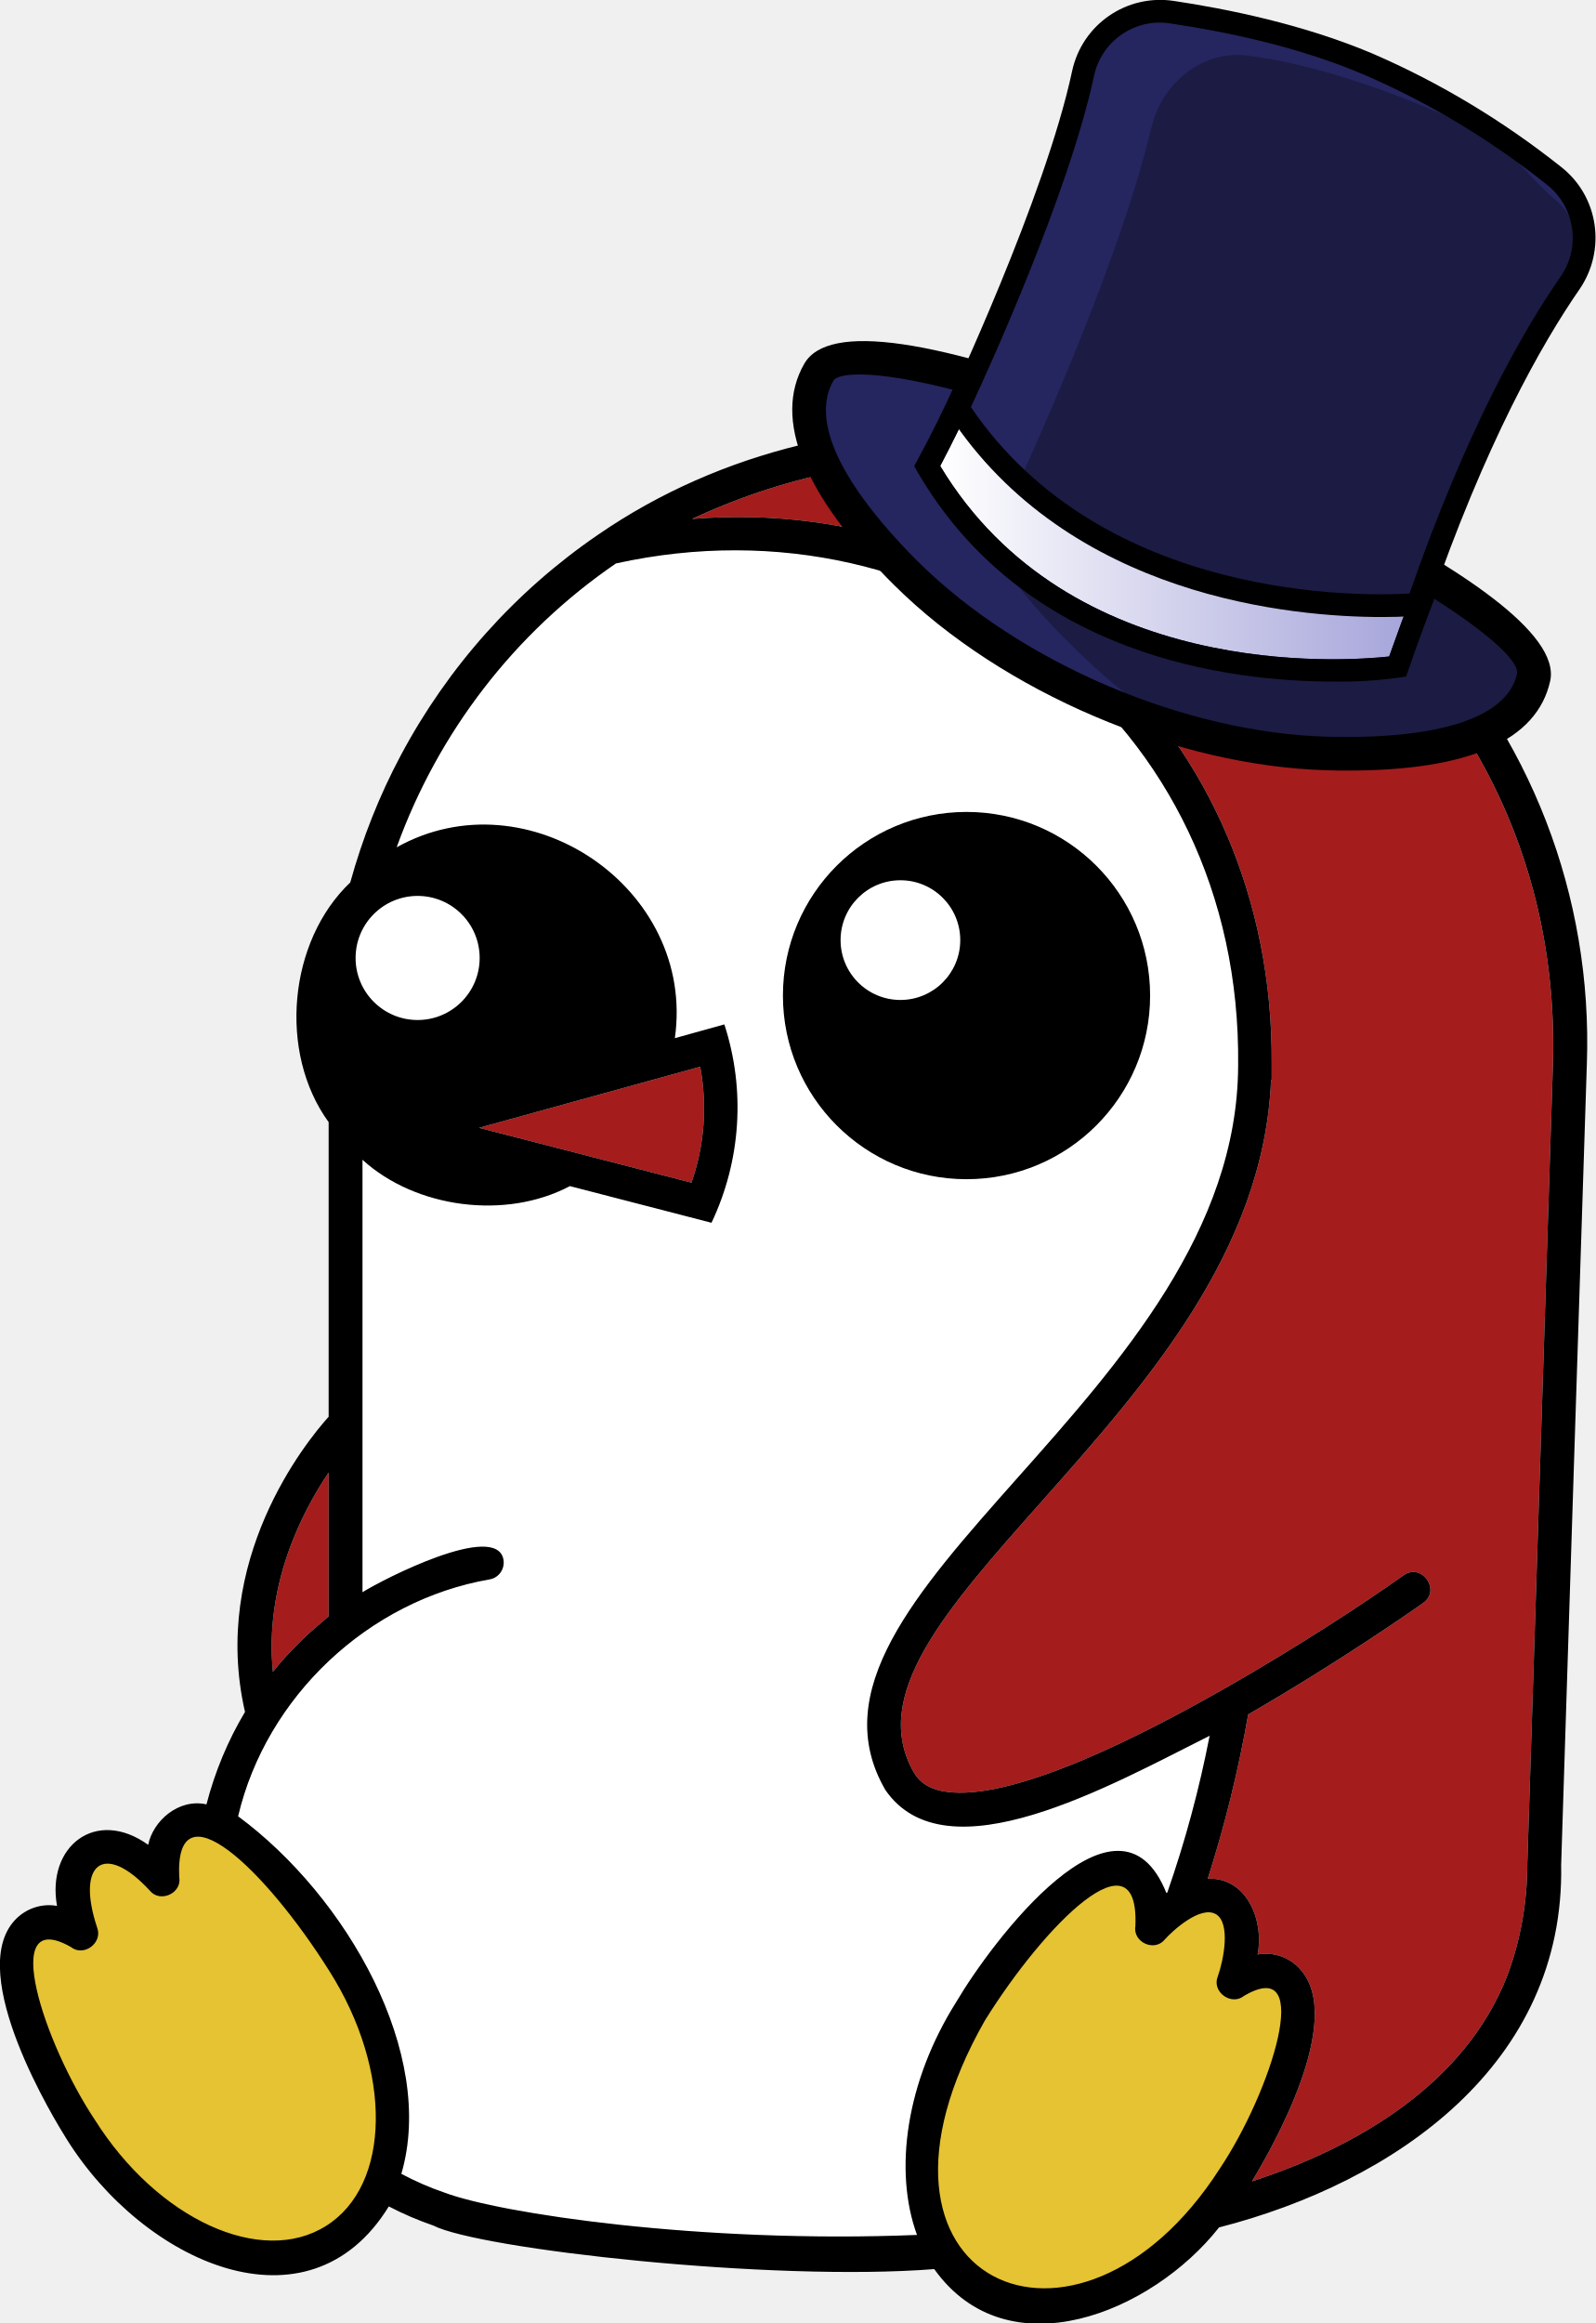
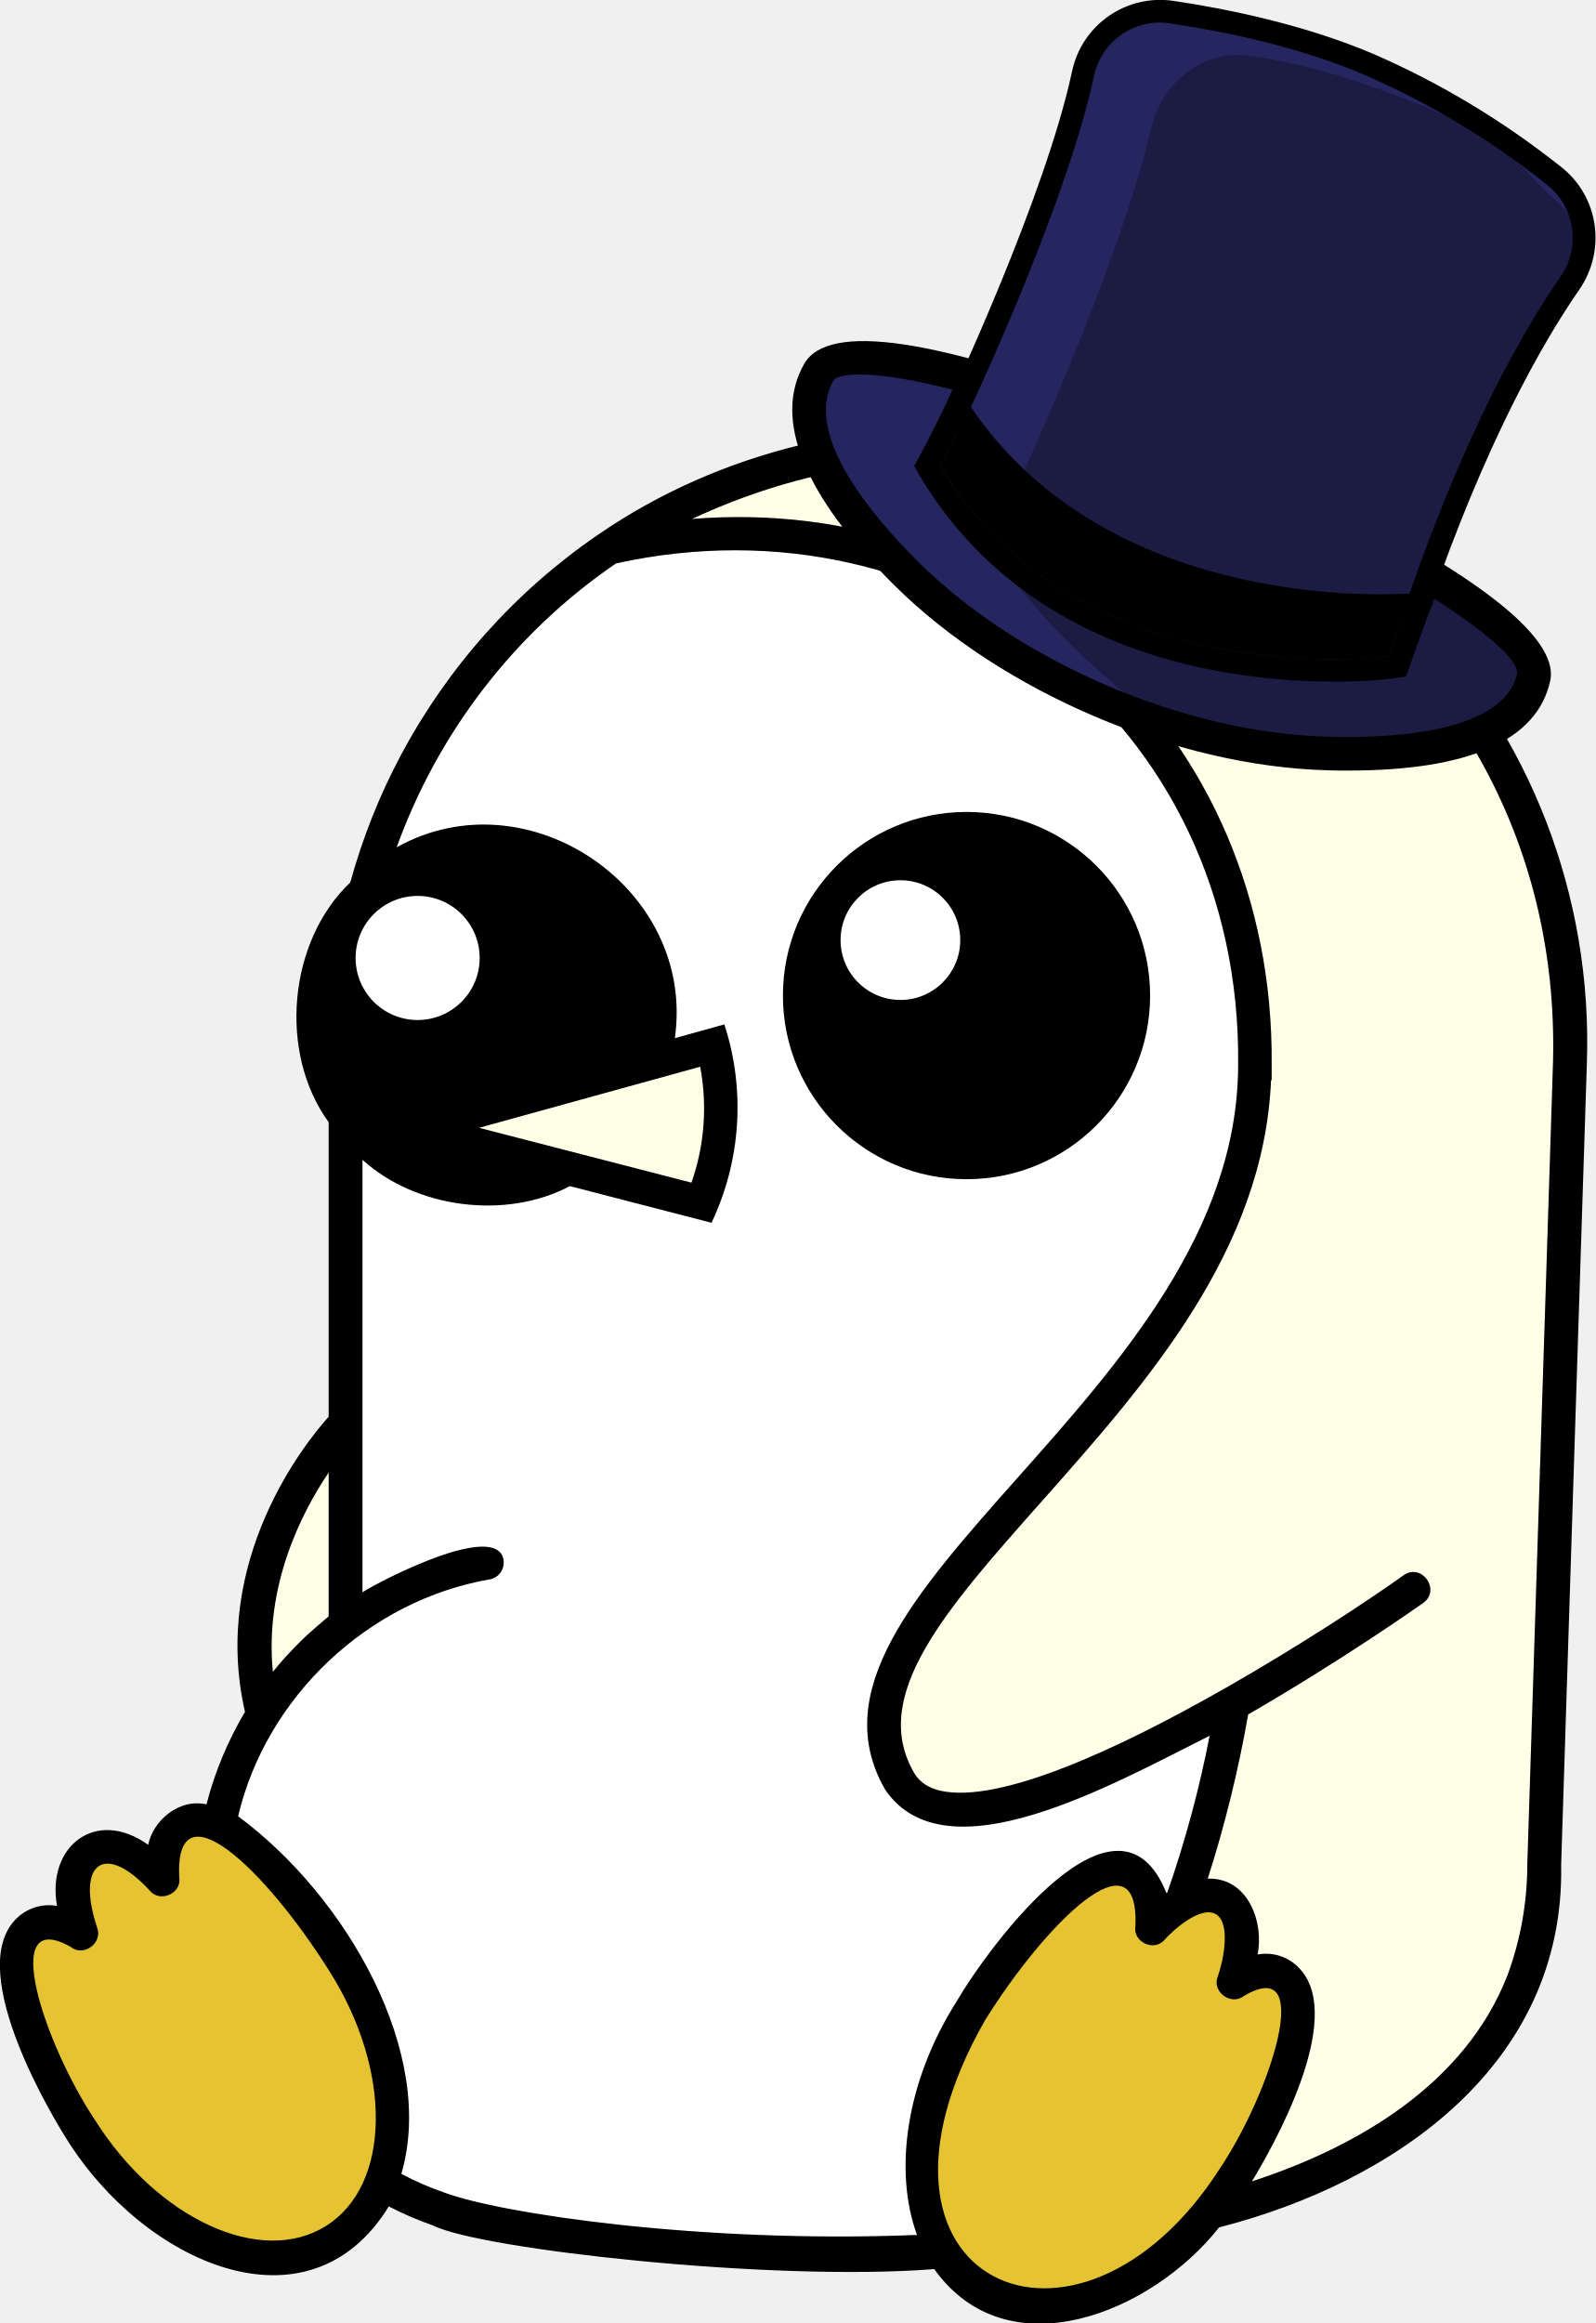
<svg xmlns="http://www.w3.org/2000/svg" version="1.1" id="Galley" x="0px" y="0px" viewBox="0 0 509.2 741.3" style="enable-background:new 0 0 509.2 741.3;" xml:space="preserve">
  <style type="text/css">
- 	.st0{fill:#A51C1C;}
- 	.st1{fill:#E5C333;}
- 	.st2{fill:#FFFFFF;}
- 	.st3{fill:#252560;}
- 	.st4{fill:#1B1B44;}
- 	.st5{fill:url(#SVGID_1_);}
- 	.st6{fill:#0586A6;stroke:#000000;stroke-miterlimit:10;}
+ 	.penguin-st0{fill:#FFFEE7;}
+ 	.penguin-st1{fill:#E5C333;}
+ 	.penguin-st2{fill:#FFFFFF;}
+ 	.penguin-st3{fill:#252560;}
+ 	.penguin-st4{fill:#1B1B44;}
+ 	.penguin-st5{fill="url(#SVGID_1_)";}
+ 	.penguin-st6{fill:#0586A6;stroke:#000000;stroke-miterlimit:10;}
</style>
  <g id="Color_body">
-     <path id="Color_body_2_" class="st0" d="M495.7,339c-8.2,255.4-8.2,255.5-8.2,255.7c0,12.2-2.1,24.3-6.4,35.8   c-13.5,34.5-47.7,54.6-81.5,65.6c6.2-10.2,30.1-51.8,15.3-67.8c-3.4-3.8-8.5-5.5-13.5-4.6c2.1-10.2-3-24.6-15.9-24.2   c5.5-17.2,9.8-34.7,12.9-52.4c29.6-17.1,53.8-34.1,55.9-35.6c5.7-4.1-0.5-12.9-6.3-8.8c-12.2,8.7-33.6,22.7-56.7,35.9   c-0.4,0.2-0.8,0.4-1.1,0.6c-33.7,19.2-71,36.3-89.8,32.3c-4-0.9-6.8-2.7-8.6-5.7c-14.4-24.7,10-52.1,40.8-86.8   c33.3-37.5,70.8-79.9,73.1-134.3h0.2c0-0.4,0-5,0-5.2c0.8-105.7-83.2-182.1-185-173.9C349.4,105.6,499.5,194.2,495.7,339z" />
-     <path id="Color_body_1_" class="st0" d="M104.9,469.9v45.9c-3,2.6-6.2,5.2-9,8c-3.1,3.1-6.1,6.3-8.8,9.7   C84.4,506.2,96,483.1,104.9,469.9z" />
-     <path id="Color_body" class="st0" d="M152.9,359.9l70.6-19.5c2.3,12.4,1.4,25.1-2.8,37L152.9,359.9z" />
+     <path id="Color_body_2_" class="penguin-st0" d="M495.7,339c-8.2,255.4-8.2,255.5-8.2,255.7c0,12.2-2.1,24.3-6.4,35.8   c-13.5,34.5-47.7,54.6-81.5,65.6c6.2-10.2,30.1-51.8,15.3-67.8c-3.4-3.8-8.5-5.5-13.5-4.6c2.1-10.2-3-24.6-15.9-24.2   c5.5-17.2,9.8-34.7,12.9-52.4c29.6-17.1,53.8-34.1,55.9-35.6c5.7-4.1-0.5-12.9-6.3-8.8c-12.2,8.7-33.6,22.7-56.7,35.9   c-0.4,0.2-0.8,0.4-1.1,0.6c-33.7,19.2-71,36.3-89.8,32.3c-4-0.9-6.8-2.7-8.6-5.7c-14.4-24.7,10-52.1,40.8-86.8   c33.3-37.5,70.8-79.9,73.1-134.3h0.2c0-0.4,0-5,0-5.2c0.8-105.7-83.2-182.1-185-173.9C349.4,105.6,499.5,194.2,495.7,339z" />
+     <path id="Color_body_1_" class="penguin-st0" d="M104.9,469.9v45.9c-3,2.6-6.2,5.2-9,8c-3.1,3.1-6.1,6.3-8.8,9.7   C84.4,506.2,96,483.1,104.9,469.9z" />
+     <path id="Color_body" class="penguin-st0" d="M152.9,359.9l70.6-19.5c2.3,12.4,1.4,25.1-2.8,37L152.9,359.9z" />
  </g>
  <g id="Shape">
-     <polygon class="st1" points="367.8,610.2 362.3,598.1 354.3,596.5 341.8,607.5 327.3,617.7 313.1,636.7 302,656.5 294.7,683.9    296.5,707.9 307.3,726.3 317.9,733.2 339.4,735.9 366.8,726.5 392.8,696.6 408.7,666.1 414.2,641.2 408.1,629.8 395.4,631.4    395.3,611.9 385.4,604.8 372.8,607.5  " />
-     <polygon class="st1" points="51.9,599.8 40.3,590.9 31.6,589.6 24.3,596.3 24.3,607.5 21.1,614.4 8.7,616.3 5.4,622.1 5.4,634.6    25.8,679.4 43.8,701 65.3,718.9 87,720.4 107,714.9 121.6,696.6 125.3,666.1 117.7,641.2 101.3,613.6 87.1,596.3 73.8,584.6    61,581 52.4,590.4  " />
-     <path class="st2" d="M292.7,713.2c-69.2,2.8-133.3-6.9-150.8-13.5c-4.7-1.6-9.3-3.6-13.8-6c11.2-38.2-17.3-88.4-52.1-114.1   c9-38.2,41.6-68.9,80.3-75.6c2.9-0.5,4.9-3.3,4.4-6.3l0,0c-2.2-12.3-38.5,6.3-45,10.4v-138c16.9,15.4,45.6,19.3,66.2,8.4l45.2,11.7   c9.4-19.8,10.9-42.4,4.1-63.3l-15.8,4.4c6.8-47.8-47-84.3-88.8-60.9c13.3-36.8,37.7-68.5,70-90.6C300,157,396.5,229.6,395.2,340.1   c-0.2,52.5-37.6,94.6-70.6,131.7c-32.4,36.5-60.3,67.9-42,99.4c19.4,28.2,71.8-1.4,103.5-17.3c-3.3,17-7.8,33.7-13.5,50   c-0.1,0.1-0.2,0.1-0.3,0.2c-15.4-38.5-56,15.9-67.1,34.8C289.2,664.3,285.2,692.7,292.7,713.2z" />
+     <polygon class="penguin-st1" points="367.8,610.2 362.3,598.1 354.3,596.5 341.8,607.5 327.3,617.7 313.1,636.7 302,656.5 294.7,683.9    296.5,707.9 307.3,726.3 317.9,733.2 339.4,735.9 366.8,726.5 392.8,696.6 408.7,666.1 414.2,641.2 408.1,629.8 395.4,631.4    395.3,611.9 385.4,604.8 372.8,607.5  " />
+     <polygon class="penguin-st1" points="51.9,599.8 40.3,590.9 31.6,589.6 24.3,596.3 24.3,607.5 21.1,614.4 8.7,616.3 5.4,622.1 5.4,634.6    25.8,679.4 43.8,701 65.3,718.9 87,720.4 107,714.9 121.6,696.6 125.3,666.1 117.7,641.2 101.3,613.6 87.1,596.3 73.8,584.6    61,581 52.4,590.4  " />
+     <path class="penguin-st2" d="M292.7,713.2c-69.2,2.8-133.3-6.9-150.8-13.5c-4.7-1.6-9.3-3.6-13.8-6c11.2-38.2-17.3-88.4-52.1-114.1   c9-38.2,41.6-68.9,80.3-75.6c2.9-0.5,4.9-3.3,4.4-6.3l0,0c-2.2-12.3-38.5,6.3-45,10.4v-138c16.9,15.4,45.6,19.3,66.2,8.4l45.2,11.7   c9.4-19.8,10.9-42.4,4.1-63.3l-15.8,4.4c6.8-47.8-47-84.3-88.8-60.9c13.3-36.8,37.7-68.5,70-90.6C300,157,396.5,229.6,395.2,340.1   c-0.2,52.5-37.6,94.6-70.6,131.7c-32.4,36.5-60.3,67.9-42,99.4c19.4,28.2,71.8-1.4,103.5-17.3c-3.3,17-7.8,33.7-13.5,50   c-0.1,0.1-0.2,0.1-0.3,0.2c-15.4-38.5-56,15.9-67.1,34.8C289.2,664.3,285.2,692.7,292.7,713.2z" />
    <circle cx="308.5" cy="317.7" r="58.6" />
    <path d="M451.1,196.2c-65.8-69.9-181.9-79.6-260.3-25.5c-26.3,18-47.8,42.1-62.8,70.2c-6.9,12.9-12.3,26.6-16.2,40.7   c-19.7,18.7-23.1,54.2-6.9,76.5v94c-7.3,8.1-37.8,45.8-26.7,94.2c-5.5,9.2-9.6,19.1-12.3,29.5c-9-2-17.1,5.4-18.6,12.9   c-16.8-12-32.5,0.6-29.1,19.5c-5-0.9-10.1,0.9-13.5,4.6c-15.9,17.2,13.1,64.3,16.5,69.7c24.6,39.5,77.2,63.4,102.9,21.6   c4.6,2.4,9.3,4.4,14.2,6.1c14.7,7.5,107.8,18,159.9,13.9c23.5,32.9,69.5,13.9,90.9-13.3c56.2-14.4,110.4-52.1,109.2-115.7   c0-1.5,8.2-255.5,8.2-255.5C508.4,286,488.4,234.3,451.1,196.2z M152.9,359.9l70.6-19.5c2.3,12.4,1.4,25.1-2.8,37L152.9,359.9z    M104.9,469.9v45.9c-3,2.6-6.2,5.2-9,8c-3.1,3.1-6.1,6.3-8.8,9.7C84.4,506.2,96,483.1,104.9,469.9z M104.1,710.3   c-20.7,13.1-53.8-2.1-73.8-33.8c-16.2-24.3-30.8-68.3-7.7-55.2c4.1,3.3,10.3-1.3,8.4-6.2c-6.8-20.4,2.2-27.6,16.8-11.8   c3.3,4.1,10.4,0.8,9.4-4.3c-1.4-29.9,27.4-2.7,48,30.1C125.3,660.9,124.8,697.3,104.1,710.3z M292.7,713.2   c-69.2,2.8-133.3-6.9-150.8-13.5c-4.7-1.6-9.3-3.6-13.8-6c11.2-38.2-17.3-88.4-52.1-114.1c9-38.2,41.6-68.9,80.3-75.6   c2.9-0.5,4.9-3.3,4.4-6.3l0,0c-2.2-12.3-38.5,6.3-45,10.4v-138c16.9,15.4,45.6,19.3,66.2,8.4l45.2,11.7   c9.4-19.8,10.9-42.4,4.1-63.3l-15.8,4.4c6.8-47.8-47-84.3-88.8-60.9c13.3-36.8,37.7-68.5,70-90.6C300,157,396.5,229.6,395.2,340.1   c-0.2,52.5-37.6,94.6-70.6,131.7c-32.4,36.5-60.3,67.9-42,99.4c19.4,28.2,71.8-1.4,103.5-17.3c-3.3,17-7.8,33.7-13.5,50   c-0.1,0.1-0.2,0.1-0.3,0.2c-15.4-38.5-56,15.9-67.1,34.8C289.2,664.3,285.2,692.7,292.7,713.2z M389.3,692.1   c-45.5,70.8-122.5,36.1-74.9-47.4c19.2-30.8,49.3-60.8,48-30.1c-0.9,5.2,6.1,8.4,9.4,4.3c2.2-2.5,11.4-11.1,16.4-8   c4.7,3,2.3,14.8,0.5,19.8c-2,4.9,4.3,9.5,8.4,6.2C419.9,623.5,405.6,667.8,389.3,692.1L389.3,692.1z M495.7,339   c-8.2,255.4-8.2,255.5-8.2,255.7c0,12.2-2.1,24.3-6.4,35.8c-13.5,34.5-47.7,54.6-81.5,65.6c6.2-10.2,30.1-51.8,15.3-67.8   c-3.4-3.8-8.5-5.5-13.5-4.6c2.1-10.2-3-24.6-15.9-24.2c5.5-17.2,9.8-34.7,12.9-52.4c29.6-17.1,53.8-34.1,55.9-35.6   c5.7-4.1-0.5-12.9-6.3-8.8c-12.2,8.7-33.6,22.7-56.7,35.9c-0.4,0.2-0.8,0.4-1.1,0.6c-33.7,19.2-71,36.3-89.8,32.3   c-4-0.9-6.8-2.7-8.6-5.7c-14.4-24.7,10-52.1,40.8-86.8c33.3-37.5,70.8-79.9,73.1-134.3h0.2c0-0.4,0-5,0-5.2   c0.8-105.7-83.2-182.1-185-173.9C349.4,105.6,499.5,194.2,495.7,339z" />
-     <circle class="st2" cx="287.4" cy="300" r="19.1" />
-     <circle class="st2" cx="133.3" cy="305.7" r="19.8" />
-     <path class="st3" d="M261.3,118.8c-12.1,21.3,14.4,50.8,28,64.3c33.1,32.7,87.3,56.1,134.3,57.3c19.2,0.5,60.6-0.3,65.8-24.2   C495.8,187.5,276.4,92.3,261.3,118.8z" />
-     <path class="st4" d="M313,140.6c-12.1,21.3,14.4,50.8,28,64.3c33.1,32.7,57.9,44.8,103.9,35.1c23.1-4.9,39.3,0.1,44.5-23.8   C495.8,187.5,328.1,114.2,313,140.6z" />
+     <circle class="penguin-st2" cx="287.4" cy="300" r="19.1" />
+     <circle class="penguin-st2" cx="133.3" cy="305.7" r="19.8" />
+     <path class="penguin-st3" d="M261.3,118.8c-12.1,21.3,14.4,50.8,28,64.3c33.1,32.7,87.3,56.1,134.3,57.3c19.2,0.5,60.6-0.3,65.8-24.2   C495.8,187.5,276.4,92.3,261.3,118.8z" />
+     <path class="penguin-st4" d="M313,140.6c-12.1,21.3,14.4,50.8,28,64.3c33.1,32.7,57.9,44.8,103.9,35.1c23.1-4.9,39.3,0.1,44.5-23.8   C495.8,187.5,328.1,114.2,313,140.6z" />
    <path d="M430.2,245.9c-2.2,0-4.4,0-6.6-0.1c-48.2-1.3-103.7-24.9-138-58.9c-29-28.7-39-53.2-28.9-70.8l0,0   c7.6-13.3,42-8.3,102.3,14.9c1.4,0.5,142.5,55.7,135.8,86.3C490.6,236.3,468.9,245.9,430.2,245.9z M266,121.5   c-9.8,17.2,12.8,43.6,27.1,57.8c32.5,32.2,85,54.6,130.7,55.8c35.9,0.9,57.3-6.2,60.4-20c2-9-51.4-44-129.1-73.9   C292.9,117.2,268.3,117.6,266,121.5L266,121.5z" />
    <linearGradient id="SVGID_1_" gradientUnits="userSpaceOnUse" x1="522.121" y1="656.462" x2="672.997" y2="656.462" gradientTransform="matrix(1 0 0 1 -222.0213 -488.5212)">
      <stop offset="0" style="stop-color:#FFFFFF" />
      <stop offset="1" style="stop-color:#A5A4DA" />
    </linearGradient>
-     <path class="st5" d="M300.1,148.7c41.3,68.6,128.5,62.4,143.3,60.8c2.5-7.1,5-13.8,7.4-20.3c0.5-1.3-0.1-2.7-1.4-3.3   c-0.2-0.1-0.5-0.2-0.8-0.2c-25.6-2-50.7-8.4-74.2-18.7l0,0c-25-11-52-32.3-63-41.5C307.9,133.4,304.1,141.1,300.1,148.7z" />
+     <path class="penguin-st5" d="M300.1,148.7c41.3,68.6,128.5,62.4,143.3,60.8c2.5-7.1,5-13.8,7.4-20.3c0.5-1.3-0.1-2.7-1.4-3.3   c-0.2-0.1-0.5-0.2-0.8-0.2c-25.6-2-50.7-8.4-74.2-18.7l0,0c-25-11-52-32.3-63-41.5C307.9,133.4,304.1,141.1,300.1,148.7z" />
    <path d="M425.7,217.5c-33.4,0-98.7-8.1-132.9-67l-1-1.8l1-1.8c4.4-8.1,8.6-16.6,12.4-25.1c0.9-1.9,2.6-3.3,4.6-3.8s4.1,0,5.7,1.4   c8.1,6.8,36.6,29.8,61.9,41c22.8,10,47.1,16.1,71.9,18.1c5.3,0.4,9.4,5.1,8.9,10.4c-0.1,0.9-0.3,1.9-0.6,2.8   c-2.7,7-5.4,14.4-8.1,22.2l-0.7,2l-2.1,0.3C439.6,217.2,432.7,217.6,425.7,217.5z M300.1,148.7c41.3,68.6,128.5,62.4,143.3,60.8   c2.5-7.1,5-13.8,7.4-20.3c0.5-1.3-0.1-2.7-1.4-3.3c-0.2-0.1-0.5-0.2-0.8-0.2c-25.6-2-50.7-8.4-74.2-18.7l0,0   c-25-11-52-32.3-63-41.5C307.9,133.4,304.1,141.1,300.1,148.7z" />
-     <path class="st3" d="M305.8,130.2c0,0,31-65.6,39.8-106.8c2.8-13,15.3-21.6,28.5-19.5c17.5,2.6,41.1,7.5,62.5,16.6   c21.2,9.2,41.2,21.2,59.2,35.6c10.5,8.3,12.8,23.3,5.1,34.3c-12,17.3-30.2,49.2-48.5,102.5C452.5,192.9,353.3,202.8,305.8,130.2z" />
-     <path class="st4" d="M324.9,154.5c0,0,31.6-67.5,42.6-113.7c3.4-14.6,16.5-24.6,30.1-23.1c17.8,2,39.9,9,61.3,18.1   c25.4,10.8,24.6,17,38,28.4c10.4,8.9,5.7,23.5-2.5,36.1c-13.1,19.8-21.9,34-43.1,94.2C443.4,188.4,380.2,199.3,324.9,154.5z" />
+     <path class="penguin-st3" d="M305.8,130.2c0,0,31-65.6,39.8-106.8c2.8-13,15.3-21.6,28.5-19.5c17.5,2.6,41.1,7.5,62.5,16.6   c21.2,9.2,41.2,21.2,59.2,35.6c10.5,8.3,12.8,23.3,5.1,34.3c-12,17.3-30.2,49.2-48.5,102.5C452.5,192.9,353.3,202.8,305.8,130.2z" />
+     <path class="penguin-st4" d="M324.9,154.5c0,0,31.6-67.5,42.6-113.7c3.4-14.6,16.5-24.6,30.1-23.1c17.8,2,39.9,9,61.3,18.1   c25.4,10.8,24.6,17,38,28.4c10.4,8.9,5.7,23.5-2.5,36.1c-13.1,19.8-21.9,34-43.1,94.2C443.4,188.4,380.2,199.3,324.9,154.5z" />
    <path d="M441.1,196.9c-28.2,0-100-6.1-138.3-64.7l-1.1-1.7l0.9-1.8c0.3-0.7,31-65.7,39.6-106C345.4,7.8,359.6-2,374.7,0.3   c16.7,2.5,41.2,7.4,63.4,16.8c21.5,9.3,41.7,21.5,60.1,36.1c12.1,9.4,14.6,26.6,5.9,39.2c-11.9,17.2-29.9,48.8-48.1,101.6l-0.8,2.2   l-2.3,0.2C452.7,196.5,448.3,196.9,441.1,196.9z M309.9,129.9c42.2,62.2,125.2,60.4,140,59.5c18.2-52.3,36.2-83.8,48.2-101.1   c6.6-9.4,4.6-22.4-4.4-29.4c-17.8-14.2-37.5-26.1-58.4-35.1c-21.5-9.2-45.4-13.9-61.6-16.3c-11.3-1.9-22.1,5.5-24.5,16.7   C341.1,61.9,315.1,118.8,309.9,129.9z" />
-     <path class="st6" d="M310.1,119.7" />
+     <path class="penguin-st6" d="M310.1,119.7" />
  </g>
</svg>
